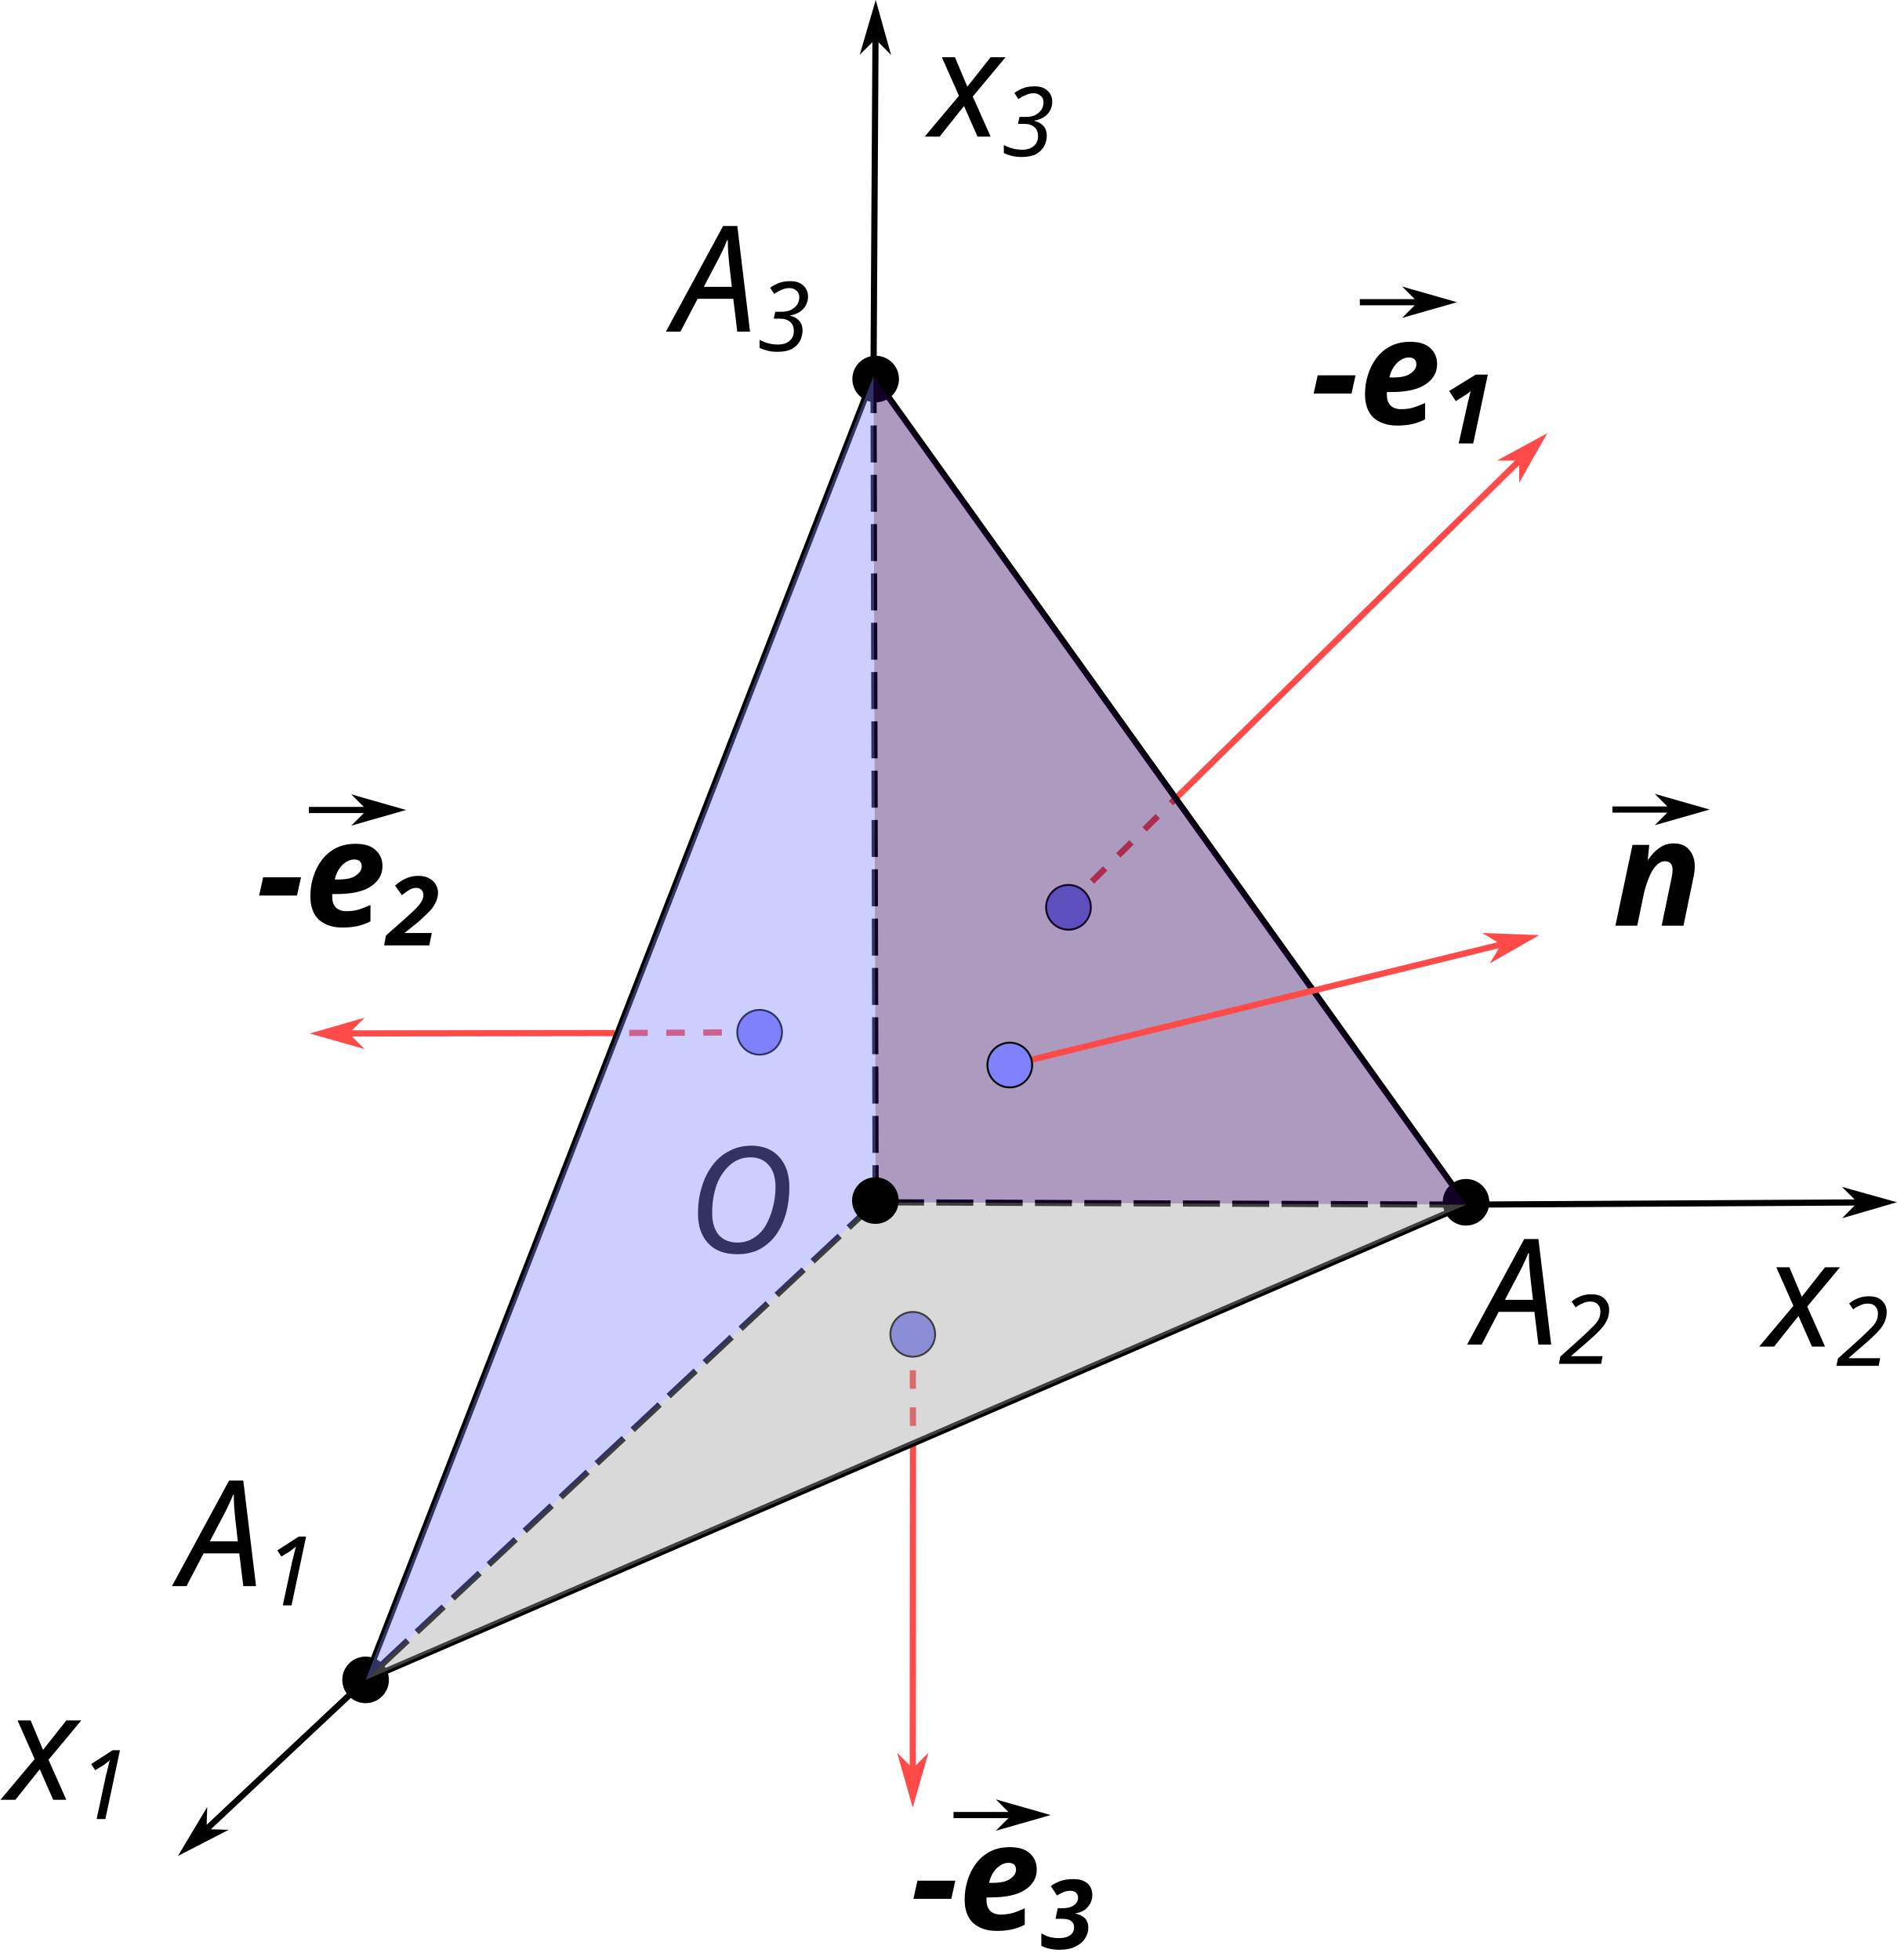
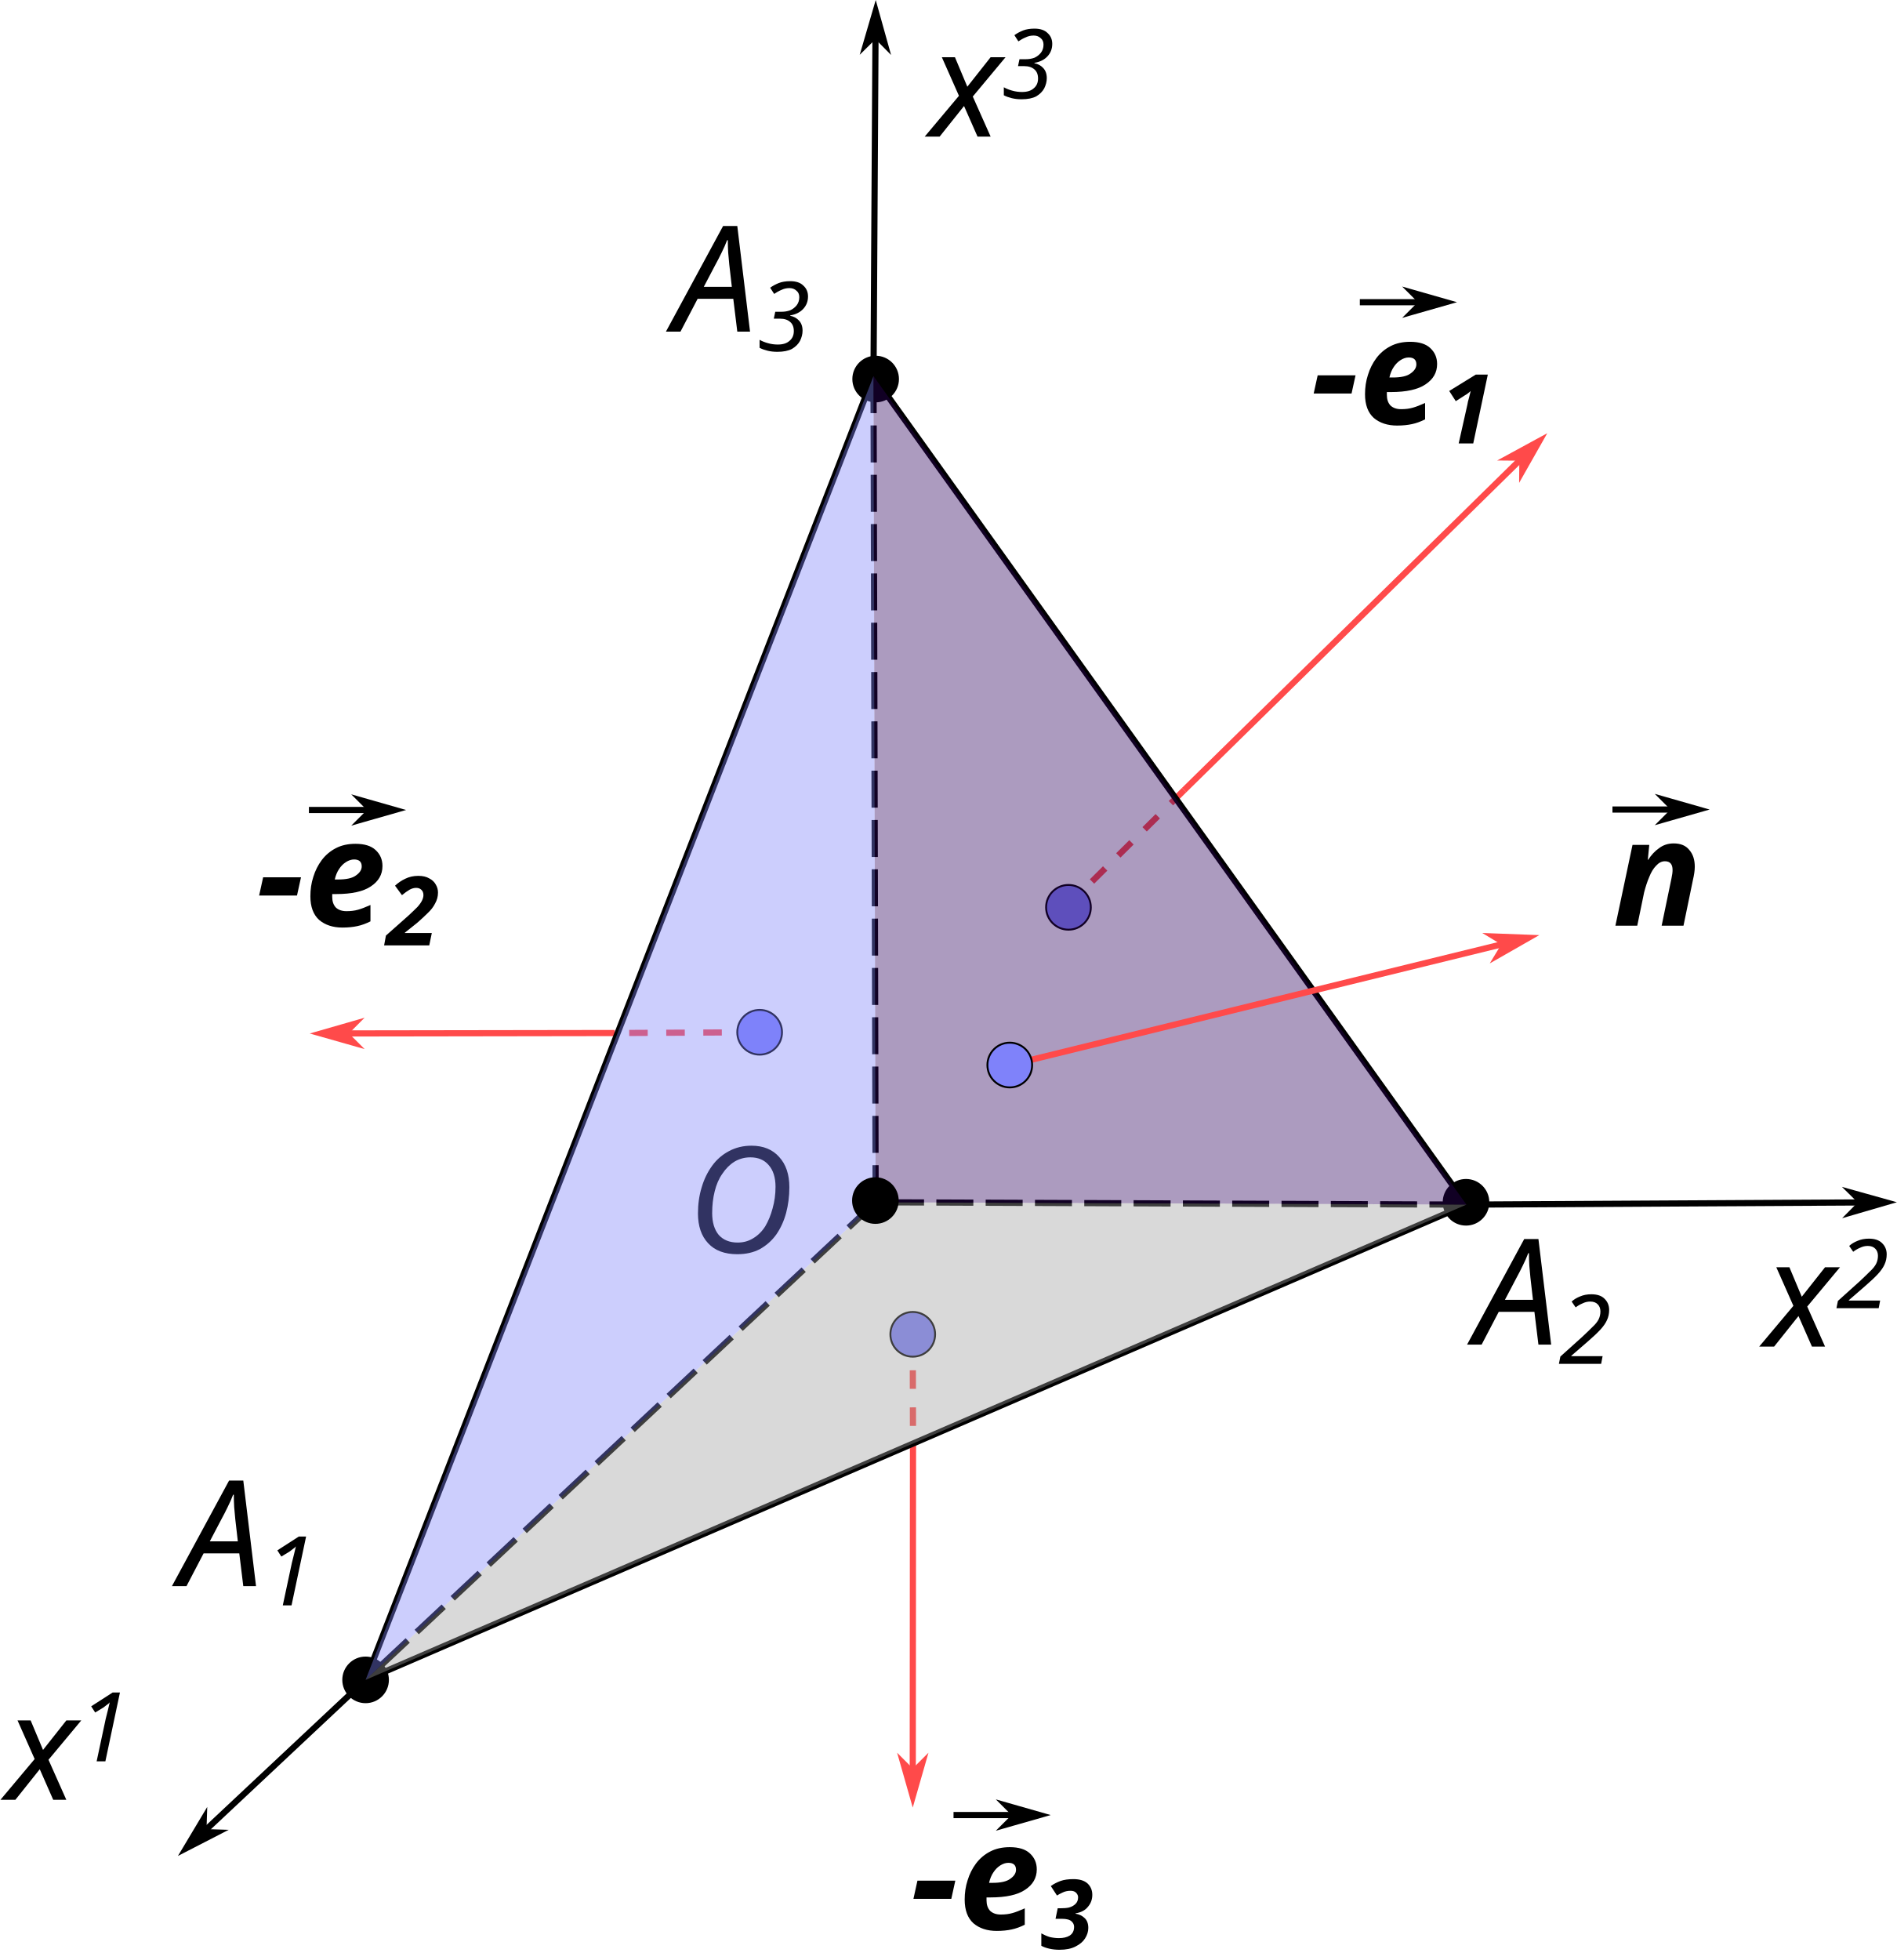
<svg xmlns="http://www.w3.org/2000/svg" width="81.401mm" height="84.097mm" viewBox="0 0 81.401 84.097" version="1.1" id="svg8">
  <defs id="defs2">
    <marker style="overflow:visible" id="marker6461" refX="0" refY="0" orient="auto">
      <path transform="matrix(-0.4,0,0,-0.4,-4,0)" style="fill:#000000;fill-opacity:1;fill-rule:evenodd;stroke:#000000;stroke-width:1pt;stroke-opacity:1" d="M 0,0 5,-5 -12.5,0 5,5 Z" id="path6459" />
    </marker>
    <marker orient="auto" refY="0" refX="0" id="marker3540" style="overflow:visible">
      <path id="path3538" d="M 0,0 5,-5 -12.5,0 5,5 Z" style="fill:#ff4a4a;fill-opacity:1;fill-rule:evenodd;stroke:#ff4a4a;stroke-width:1pt;stroke-opacity:1" transform="matrix(-0.4,0,0,-0.4,-4,0)" />
    </marker>
    <marker style="overflow:visible" id="marker3387" refX="0" refY="0" orient="auto">
      <path transform="matrix(-0.4,0,0,-0.4,-4,0)" style="fill:#ff4a4a;fill-opacity:1;fill-rule:evenodd;stroke:#ff4a4a;stroke-width:1pt;stroke-opacity:1" d="M 0,0 5,-5 -12.5,0 5,5 Z" id="path3385" />
    </marker>
    <marker orient="auto" refY="0" refX="0" id="marker1399" style="overflow:visible">
      <path id="path1397" d="M 0,0 5,-5 -12.5,0 5,5 Z" style="fill:#000000;fill-opacity:1;fill-rule:evenodd;stroke:#000000;stroke-width:1pt;stroke-opacity:1" transform="matrix(-0.4,0,0,-0.4,-4,0)" />
    </marker>
    <marker style="overflow:visible" id="marker1123" refX="0" refY="0" orient="auto">
      <path transform="matrix(-0.4,0,0,-0.4,-4,0)" style="fill:#000000;fill-opacity:1;fill-rule:evenodd;stroke:#000000;stroke-width:1pt;stroke-opacity:1" d="M 0,0 5,-5 -12.5,0 5,5 Z" id="path1121" />
    </marker>
    <marker orient="auto" refY="0" refX="0" id="Arrow1Mend" style="overflow:visible">
      <path id="path828" d="M 0,0 5,-5 -12.5,0 5,5 Z" style="fill:#000000;fill-opacity:1;fill-rule:evenodd;stroke:#000000;stroke-width:1pt;stroke-opacity:1" transform="matrix(-0.4,0,0,-0.4,-4,0)" />
    </marker>
    <marker orient="auto" refY="0" refX="0" id="marker3540-2" style="overflow:visible">
      <path id="path3538-6" d="M 0,0 5,-5 -12.5,0 5,5 Z" style="fill:#ff4a4a;fill-opacity:1;fill-rule:evenodd;stroke:#ff4a4a;stroke-width:1pt;stroke-opacity:1" transform="matrix(-0.4,0,0,-0.4,-4,0)" />
    </marker>
    <marker style="overflow:visible" id="marker3387-7" refX="0" refY="0" orient="auto">
      <path transform="matrix(-0.4,0,0,-0.4,-4,0)" style="fill:#ff4a4a;fill-opacity:1;fill-rule:evenodd;stroke:#ff4a4a;stroke-width:1pt;stroke-opacity:1" d="M 0,0 5,-5 -12.5,0 5,5 Z" id="path3385-9" />
    </marker>
    <marker style="overflow:visible" id="marker6461-6" refX="0" refY="0" orient="auto">
      <path transform="matrix(-0.4,0,0,-0.4,-4,0)" style="fill:#000000;fill-opacity:1;fill-rule:evenodd;stroke:#000000;stroke-width:1pt;stroke-opacity:1" d="M 0,0 5,-5 -12.5,0 5,5 Z" id="path6459-1" />
    </marker>
    <marker style="overflow:visible" id="marker6461-9" refX="0" refY="0" orient="auto">
      <path transform="matrix(-0.4,0,0,-0.4,-4,0)" style="fill:#000000;fill-opacity:1;fill-rule:evenodd;stroke:#000000;stroke-width:1pt;stroke-opacity:1" d="M 0,0 5,-5 -12.5,0 5,5 Z" id="path6459-3" />
    </marker>
    <marker style="overflow:visible" id="marker6461-6-9" refX="0" refY="0" orient="auto">
      <path transform="matrix(-0.4,0,0,-0.4,-4,0)" style="fill:#000000;fill-opacity:1;fill-rule:evenodd;stroke:#000000;stroke-width:1pt;stroke-opacity:1" d="M 0,0 5,-5 -12.5,0 5,5 Z" id="path6459-1-4" />
    </marker>
    <marker orient="auto" refY="0" refX="0" id="marker3540-2-6" style="overflow:visible">
      <path id="path3538-6-3" d="M 0,0 5,-5 -12.5,0 5,5 Z" style="fill:#ff4a4a;fill-opacity:1;fill-rule:evenodd;stroke:#ff4a4a;stroke-width:1pt;stroke-opacity:1" transform="matrix(-0.4,0,0,-0.4,-4,0)" />
    </marker>
  </defs>
  <g id="layer1" transform="translate(9.79577,-19.59213)">
    <path style="fill:none;fill-rule:evenodd;stroke:#ff4a4a;stroke-width:0.265;stroke-linecap:butt;stroke-linejoin:miter;stroke-miterlimit:4;stroke-dasharray:0.795, 0.795;stroke-dashoffset:0;stroke-opacity:1" d="m 41.016,53.495 -4.984,4.945" id="path3524-1-2-0" />
    <circle style="opacity:1;fill:#7f82fa;fill-opacity:1;fill-rule:nonzero;stroke:#000000;stroke-width:0.162;stroke-linejoin:round;stroke-miterlimit:4;stroke-dasharray:none;stroke-dashoffset:0;stroke-opacity:1;paint-order:markers stroke fill" id="path815-60-6" cx="36.055" cy="58.522" r="0.919" />
    <g id="g10487">
      <path id="path3524-1" d="M 16.586,63.916 4.018,63.935" style="fill:none;fill-rule:evenodd;stroke:#ff4a4a;stroke-width:0.265;stroke-linecap:butt;stroke-linejoin:miter;stroke-miterlimit:4;stroke-dasharray:none;stroke-opacity:1;marker-end:url(#marker3540-2)" />
      <text id="text1600-2-2-9" y="59.328" x="1.199" style="font-style:normal;font-weight:normal;font-size:6.35px;line-height:100%;font-family:sans-serif;letter-spacing:0px;word-spacing:0px;fill:#000000;fill-opacity:1;stroke:none;stroke-width:0.265px;stroke-linecap:butt;stroke-linejoin:miter;stroke-opacity:1" xml:space="preserve">
        <tspan style="font-style:italic;font-variant:normal;font-weight:bold;font-stretch:normal;font-family:sans-serif;-inkscape-font-specification:'sans-serif Bold Italic';stroke-width:0.265px" y="59.328" x="1.199" id="tspan1598-37-2-7">-e<tspan id="tspan1602-59-8-3" style="font-style:italic;font-variant:normal;font-weight:bold;font-stretch:normal;font-size:4.127px;font-family:sans-serif;-inkscape-font-specification:'sans-serif Bold Italic';baseline-shift:sub;stroke-width:0.265px">2</tspan>
        </tspan>
      </text>
      <path id="path6451" d="M 3.461,54.346 H 7.109" style="fill:none;fill-rule:evenodd;stroke:#000000;stroke-width:0.265px;stroke-linecap:butt;stroke-linejoin:miter;stroke-opacity:1;marker-end:url(#marker6461)" />
      <path id="path3524-1-2" d="M 22.77,63.883 16.586,63.916" style="fill:none;fill-rule:evenodd;stroke:#ff4a4a;stroke-width:0.265;stroke-linecap:butt;stroke-linejoin:miter;stroke-miterlimit:4;stroke-dasharray:0.795, 0.795;stroke-dashoffset:0;stroke-opacity:1" />
      <circle r="0.919" cy="63.883" cx="22.803" id="path815-60-6-8" style="opacity:1;fill:#7f82fa;fill-opacity:1;fill-rule:nonzero;stroke:#000000;stroke-width:0.162;stroke-linejoin:round;stroke-miterlimit:4;stroke-dasharray:none;stroke-dashoffset:0;stroke-opacity:1;paint-order:markers stroke fill" />
    </g>
    <g id="g10533">
      <path id="path3377" d="m 29.384,81.555 -0.011,15.073" style="fill:none;fill-rule:evenodd;stroke:#ff4a4a;stroke-width:0.265;stroke-linecap:butt;stroke-linejoin:miter;stroke-miterlimit:4;stroke-dasharray:none;stroke-opacity:1;marker-end:url(#marker3387)" />
      <text id="text1600-2-2" y="102.379" x="29.277" style="font-style:normal;font-weight:normal;font-size:6.35px;line-height:100%;font-family:sans-serif;letter-spacing:0px;word-spacing:0px;fill:#000000;fill-opacity:1;stroke:none;stroke-width:0.265px;stroke-linecap:butt;stroke-linejoin:miter;stroke-opacity:1" xml:space="preserve">
        <tspan style="font-style:italic;font-variant:normal;font-weight:bold;font-stretch:normal;font-family:sans-serif;-inkscape-font-specification:'sans-serif Bold Italic';stroke-width:0.265px" y="102.379" x="29.277" id="tspan1598-37-2">-e<tspan id="tspan1602-59-8" style="font-style:italic;font-variant:normal;font-weight:bold;font-stretch:normal;font-size:4.127px;font-family:sans-serif;-inkscape-font-specification:'sans-serif Bold Italic';baseline-shift:sub;stroke-width:0.265px">3</tspan>
        </tspan>
      </text>
      <path id="path6451-1" d="m 31.123,97.47 h 3.648" style="fill:none;fill-rule:evenodd;stroke:#000000;stroke-width:0.265px;stroke-linecap:butt;stroke-linejoin:miter;stroke-opacity:1;marker-end:url(#marker6461-9)" />
      <path id="path3524-1-2-0-6" d="m 29.373,76.797 0.011,4.758" style="fill:none;fill-rule:evenodd;stroke:#ff4a4a;stroke-width:0.265;stroke-linecap:butt;stroke-linejoin:miter;stroke-miterlimit:4;stroke-dasharray:0.795, 0.795;stroke-dashoffset:0;stroke-opacity:1" />
      <circle r="0.919" cy="76.843" cx="29.373" id="path815-60" style="opacity:1;fill:#7f82fa;fill-opacity:1;fill-rule:nonzero;stroke:#000000;stroke-width:0.162;stroke-linejoin:round;stroke-miterlimit:4;stroke-dasharray:none;stroke-dashoffset:0;stroke-opacity:1;paint-order:markers stroke fill" />
    </g>
    <path style="fill:none;fill-rule:evenodd;stroke:#000000;stroke-width:0.265;stroke-linecap:butt;stroke-linejoin:miter;stroke-miterlimit:4;stroke-dasharray:none;stroke-opacity:1;marker-end:url(#Arrow1Mend)" d="m 53.133,71.278 17.95,-0.099" id="path817" />
    <path style="fill:none;fill-rule:evenodd;stroke:#000000;stroke-width:0.265px;stroke-linecap:butt;stroke-linejoin:miter;stroke-opacity:1;marker-end:url(#marker1123)" d="m 27.689,35.731 0.092,-15.617" id="path1113" />
    <path style="fill:none;fill-rule:evenodd;stroke:#000000;stroke-width:0.265px;stroke-linecap:butt;stroke-linejoin:miter;stroke-opacity:1;marker-end:url(#marker1399)" d="m 5.893,91.67 -7.672,7.197" id="path1389" />
    <circle style="opacity:1;fill:#000000;fill-opacity:1;fill-rule:nonzero;stroke:#000000;stroke-width:0.162;stroke-linejoin:round;stroke-miterlimit:4;stroke-dasharray:none;stroke-dashoffset:0;stroke-opacity:1;paint-order:markers stroke fill" id="path815-3" cx="5.893" cy="91.67" r="0.919" />
    <circle style="opacity:1;fill:#000000;fill-opacity:1;fill-rule:nonzero;stroke:#000000;stroke-width:0.162;stroke-linejoin:round;stroke-miterlimit:4;stroke-dasharray:none;stroke-dashoffset:0;stroke-opacity:1;paint-order:markers stroke fill" id="path815-6" cx="27.781" cy="35.856" r="0.919" />
    <circle style="opacity:1;fill:#000000;fill-opacity:1;fill-rule:nonzero;stroke:#000000;stroke-width:0.162;stroke-linejoin:round;stroke-miterlimit:4;stroke-dasharray:none;stroke-dashoffset:0;stroke-opacity:1;paint-order:markers stroke fill" id="path815-7" cx="53.115" cy="71.178" r="0.919" />
    <text xml:space="preserve" style="font-style:normal;font-weight:normal;font-size:6.35px;line-height:100%;font-family:sans-serif;letter-spacing:0px;word-spacing:0px;fill:#000000;fill-opacity:1;stroke:none;stroke-width:0.265px;stroke-linecap:butt;stroke-linejoin:miter;stroke-opacity:1" x="-9.542" y="96.815" id="text1600">
-       <tspan id="tspan1598" x="-9.542" y="96.815" style="font-style:italic;font-variant:normal;font-weight:normal;font-stretch:normal;font-family:sans-serif;-inkscape-font-specification:'sans-serif Italic';stroke-width:0.265px">x<tspan style="font-style:italic;font-variant:normal;font-weight:normal;font-stretch:normal;font-size:65%;font-family:sans-serif;-inkscape-font-specification:'sans-serif Italic';baseline-shift:sub" id="tspan1602">1</tspan>
+       <tspan id="tspan1598" x="-9.542" y="96.815" style="font-style:italic;font-variant:normal;font-weight:normal;font-stretch:normal;font-family:sans-serif;-inkscape-font-specification:'sans-serif Italic';stroke-width:0.265px">x<tspan style="font-style:italic;font-variant:normal;font-weight:normal;font-stretch:normal;font-size:65%;font-family:sans-serif;-inkscape-font-specification:'sans-serif Italic';baseline-shift:super" id="tspan1602">1</tspan>
      </tspan>
    </text>
    <text xml:space="preserve" style="font-style:normal;font-weight:normal;font-size:6.35px;line-height:100%;font-family:sans-serif;letter-spacing:0px;word-spacing:0px;fill:#000000;fill-opacity:1;stroke:none;stroke-width:0.265px;stroke-linecap:butt;stroke-linejoin:miter;stroke-opacity:1" x="65.931" y="77.371" id="text1600-5">
-       <tspan id="tspan1598-3" x="65.931" y="77.371" style="font-style:italic;font-variant:normal;font-weight:normal;font-stretch:normal;font-family:sans-serif;-inkscape-font-specification:'sans-serif Italic';stroke-width:0.265px">x<tspan style="font-style:italic;font-variant:normal;font-weight:normal;font-stretch:normal;font-size:4.127px;font-family:sans-serif;-inkscape-font-specification:'sans-serif Italic';baseline-shift:sub;stroke-width:0.265px" id="tspan1602-5">2</tspan>
+       <tspan id="tspan1598-3" x="65.931" y="77.371" style="font-style:italic;font-variant:normal;font-weight:normal;font-stretch:normal;font-family:sans-serif;-inkscape-font-specification:'sans-serif Italic';stroke-width:0.265px">x<tspan style="font-style:italic;font-variant:normal;font-weight:normal;font-stretch:normal;font-size:65%;font-family:sans-serif;-inkscape-font-specification:'sans-serif Italic';baseline-shift:super;stroke-width:0.265px" id="tspan1602-5">2</tspan>
      </tspan>
    </text>
    <text xml:space="preserve" style="font-style:normal;font-weight:normal;font-size:6.35px;line-height:100%;font-family:sans-serif;letter-spacing:0px;word-spacing:0px;fill:#000000;fill-opacity:1;stroke:none;stroke-width:0.265px;stroke-linecap:butt;stroke-linejoin:miter;stroke-opacity:1" x="30.12" y="25.454" id="text1600-6">
-       <tspan id="tspan1598-2" x="30.12" y="25.454" style="font-style:italic;font-variant:normal;font-weight:normal;font-stretch:normal;font-family:sans-serif;-inkscape-font-specification:'sans-serif Italic';stroke-width:0.265px">x<tspan style="font-style:italic;font-variant:normal;font-weight:normal;font-stretch:normal;font-size:4.127px;font-family:sans-serif;-inkscape-font-specification:'sans-serif Italic';baseline-shift:sub;stroke-width:0.265px" id="tspan1602-9">3</tspan>
+       <tspan id="tspan1598-2" x="30.12" y="25.454" style="font-style:italic;font-variant:normal;font-weight:normal;font-stretch:normal;font-family:sans-serif;-inkscape-font-specification:'sans-serif Italic';stroke-width:0.265px">x<tspan style="font-style:italic;font-variant:normal;font-weight:normal;font-stretch:normal;font-size:65%;font-family:sans-serif;-inkscape-font-specification:'sans-serif Italic';baseline-shift:super;stroke-width:0.265px" id="tspan1602-9">3</tspan>
      </tspan>
    </text>
    <text xml:space="preserve" style="font-style:normal;font-weight:normal;font-size:6.35px;line-height:100%;font-family:sans-serif;letter-spacing:0px;word-spacing:0px;fill:#000000;fill-opacity:1;stroke:none;stroke-width:0.265px;stroke-linecap:butt;stroke-linejoin:miter;stroke-opacity:1" x="19.702" y="73.341" id="text3323">
      <tspan id="tspan3321" x="19.702" y="73.341" style="font-style:italic;font-variant:normal;font-weight:normal;font-stretch:normal;font-family:sans-serif;-inkscape-font-specification:'sans-serif Italic';stroke-width:0.265px">O</tspan>
    </text>
    <text xml:space="preserve" style="font-style:normal;font-weight:normal;font-size:6.35px;line-height:100%;font-family:sans-serif;letter-spacing:0px;word-spacing:0px;fill:#000000;fill-opacity:1;stroke:none;stroke-width:0.265px;stroke-linecap:butt;stroke-linejoin:miter;stroke-opacity:1" x="-2.058" y="87.648" id="text3327">
      <tspan id="tspan3325" x="-2.058" y="87.648" style="font-style:italic;font-variant:normal;font-weight:normal;font-stretch:normal;font-family:sans-serif;-inkscape-font-specification:'sans-serif Italic';stroke-width:0.265px">A<tspan style="font-size:65%;baseline-shift:sub" id="tspan3329">1</tspan>
      </tspan>
    </text>
    <text xml:space="preserve" style="font-style:normal;font-weight:normal;font-size:6.35px;line-height:100%;font-family:sans-serif;letter-spacing:0px;word-spacing:0px;fill:#000000;fill-opacity:1;stroke:none;stroke-width:0.265px;stroke-linecap:butt;stroke-linejoin:miter;stroke-opacity:1" x="53.518" y="77.284" id="text3327-1">
      <tspan id="tspan3325-2" x="53.518" y="77.284" style="font-style:italic;font-variant:normal;font-weight:normal;font-stretch:normal;font-family:sans-serif;-inkscape-font-specification:'sans-serif Italic';stroke-width:0.265px">A<tspan style="font-size:4.127px;baseline-shift:sub;stroke-width:0.265px" id="tspan3329-7">2</tspan>
      </tspan>
    </text>
    <text xml:space="preserve" style="font-style:normal;font-weight:normal;font-size:6.35px;line-height:100%;font-family:sans-serif;letter-spacing:0px;word-spacing:0px;fill:#000000;fill-opacity:1;stroke:none;stroke-width:0.265px;stroke-linecap:butt;stroke-linejoin:miter;stroke-opacity:1" x="19.139" y="33.819" id="text3327-0">
      <tspan id="tspan3325-9" x="19.139" y="33.819" style="font-style:italic;font-variant:normal;font-weight:normal;font-stretch:normal;font-family:sans-serif;-inkscape-font-specification:'sans-serif Italic';stroke-width:0.265px">A<tspan style="font-size:4.127px;baseline-shift:sub;stroke-width:0.265px" id="tspan3329-3">3</tspan>
      </tspan>
    </text>
    <path style="fill:none;fill-rule:evenodd;stroke:#000000;stroke-width:0.265px;stroke-linecap:butt;stroke-linejoin:miter;stroke-opacity:1;marker-end:url(#marker6461-6)" d="m 48.559,32.559 h 3.648" id="path6451-2" />
    <text xml:space="preserve" style="font-style:normal;font-weight:normal;font-size:6.35px;line-height:100%;font-family:sans-serif;letter-spacing:0px;word-spacing:0px;fill:#000000;fill-opacity:1;stroke:none;stroke-width:0.265px;stroke-linecap:butt;stroke-linejoin:miter;stroke-opacity:1" x="46.454" y="37.789" id="text1600-2">
      <tspan id="tspan1598-37" x="46.454" y="37.789" style="font-style:italic;font-variant:normal;font-weight:bold;font-stretch:normal;font-family:sans-serif;-inkscape-font-specification:'sans-serif Bold Italic';stroke-width:0.265px">-e<tspan style="font-style:italic;font-variant:normal;font-weight:bold;font-stretch:normal;font-size:4.127px;font-family:sans-serif;-inkscape-font-specification:'sans-serif Bold Italic';baseline-shift:sub;stroke-width:0.265px" id="tspan1602-59">1</tspan>
      </tspan>
    </text>
    <path style="fill:none;fill-rule:evenodd;stroke:#ff4a4a;stroke-width:0.265;stroke-linecap:butt;stroke-linejoin:miter;stroke-miterlimit:4;stroke-dasharray:none;stroke-opacity:1;marker-end:url(#marker3540)" d="M 41.016,53.495 56.23,38.546" id="path3524" />
    <path style="fill:none;fill-rule:evenodd;stroke:#000000;stroke-width:0.265;stroke-linecap:butt;stroke-linejoin:miter;stroke-miterlimit:4;stroke-dasharray:1.587, 0.529;stroke-dashoffset:0;stroke-opacity:1" d="M 27.781,71.178 5.893,91.67" id="path1389-6" />
    <path style="fill:none;fill-rule:evenodd;stroke:#000000;stroke-width:0.265;stroke-linecap:butt;stroke-linejoin:miter;stroke-miterlimit:4;stroke-dasharray:1.587, 0.529;stroke-dashoffset:0;stroke-opacity:1" d="M 53.133,71.278 27.781,71.178" id="path1389-6-1" />
    <path style="fill:none;fill-rule:evenodd;stroke:#000000;stroke-width:0.265;stroke-linecap:butt;stroke-linejoin:miter;stroke-miterlimit:4;stroke-dasharray:1.587, 0.529;stroke-dashoffset:0;stroke-opacity:1" d="m 27.689,35.731 0.092,35.447" id="path1389-6-0" />
    <g id="g11952" transform="translate(134.9375,75.14167)">
      <path id="path1596" d="m -129.044,16.529 21.796,-55.94 25.444,35.547 z" style="fill:none;fill-rule:evenodd;stroke:#000000;stroke-width:0.265;stroke-linecap:butt;stroke-linejoin:miter;stroke-miterlimit:4;stroke-dasharray:none;stroke-dashoffset:0;stroke-opacity:1;paint-order:fill markers stroke" />
    </g>
    <path style="fill:#9f9f9f;fill-opacity:0.392;fill-rule:evenodd;stroke:none;stroke-width:0.265px;stroke-linecap:butt;stroke-linejoin:miter;stroke-opacity:1" d="M 27.781,71.178 5.893,91.67 53.133,71.278 Z" id="path10377" />
    <path style="fill:#7f82fa;fill-opacity:0.392;fill-rule:evenodd;stroke:none;stroke-width:0.265px;stroke-linecap:butt;stroke-linejoin:miter;stroke-opacity:1" d="M 27.689,35.731 5.893,91.67 27.781,71.178 Z" id="path10373" />
    <path style="fill:#2c005c;fill-opacity:0.392;fill-rule:evenodd;stroke:none;stroke-width:0.265px;stroke-linecap:butt;stroke-linejoin:miter;stroke-opacity:1" d="m 27.689,35.731 0.092,35.447 25.352,0.099" id="path10375" />
    <g id="g10512" transform="translate(2.580632,1.846576)">
      <path id="path3377-2" d="M 30.888,63.46 53.172,57.993" style="fill:none;fill-rule:evenodd;stroke:#ff4a4a;stroke-width:0.265;stroke-linecap:butt;stroke-linejoin:miter;stroke-miterlimit:4;stroke-dasharray:none;stroke-opacity:1;marker-end:url(#marker3387-7)" />
      <circle r="0.919" cy="63.443" cx="30.956" id="path815-60-0" style="opacity:1;fill:#7f82fa;fill-opacity:1;fill-rule:nonzero;stroke:#000000;stroke-width:0.162;stroke-linejoin:round;stroke-miterlimit:4;stroke-dasharray:none;stroke-dashoffset:0;stroke-opacity:1;paint-order:markers stroke fill" />
      <text id="text1600-2-7" y="57.462" x="56.837" style="font-style:normal;font-weight:normal;font-size:6.35px;line-height:100%;font-family:sans-serif;letter-spacing:0px;word-spacing:0px;fill:#000000;fill-opacity:1;stroke:none;stroke-width:0.265px;stroke-linecap:butt;stroke-linejoin:miter;stroke-opacity:1" xml:space="preserve">
        <tspan style="font-style:italic;font-variant:normal;font-weight:bold;font-stretch:normal;font-family:sans-serif;-inkscape-font-specification:'sans-serif Bold Italic';stroke-width:0.265px" y="57.462" x="56.837" id="tspan1598-37-8">n<tspan id="tspan1602-59-4" style="font-style:italic;font-variant:normal;font-weight:bold;font-stretch:normal;font-size:4.127px;font-family:sans-serif;-inkscape-font-specification:'sans-serif Bold Italic';baseline-shift:sub;stroke-width:0.265px" />
        </tspan>
      </text>
      <path id="path6451-2-5" d="m 56.819,52.48 h 3.648" style="fill:none;fill-rule:evenodd;stroke:#000000;stroke-width:0.265px;stroke-linecap:butt;stroke-linejoin:miter;stroke-opacity:1;marker-end:url(#marker6461-6-9)" />
    </g>
    <circle style="opacity:1;fill:#000000;fill-opacity:1;fill-rule:nonzero;stroke:#000000;stroke-width:0.162;stroke-linejoin:round;stroke-miterlimit:4;stroke-dasharray:none;stroke-dashoffset:0;stroke-opacity:1;paint-order:markers stroke fill" id="path815" cx="27.77" cy="71.104" r="0.919" />
  </g>
</svg>
